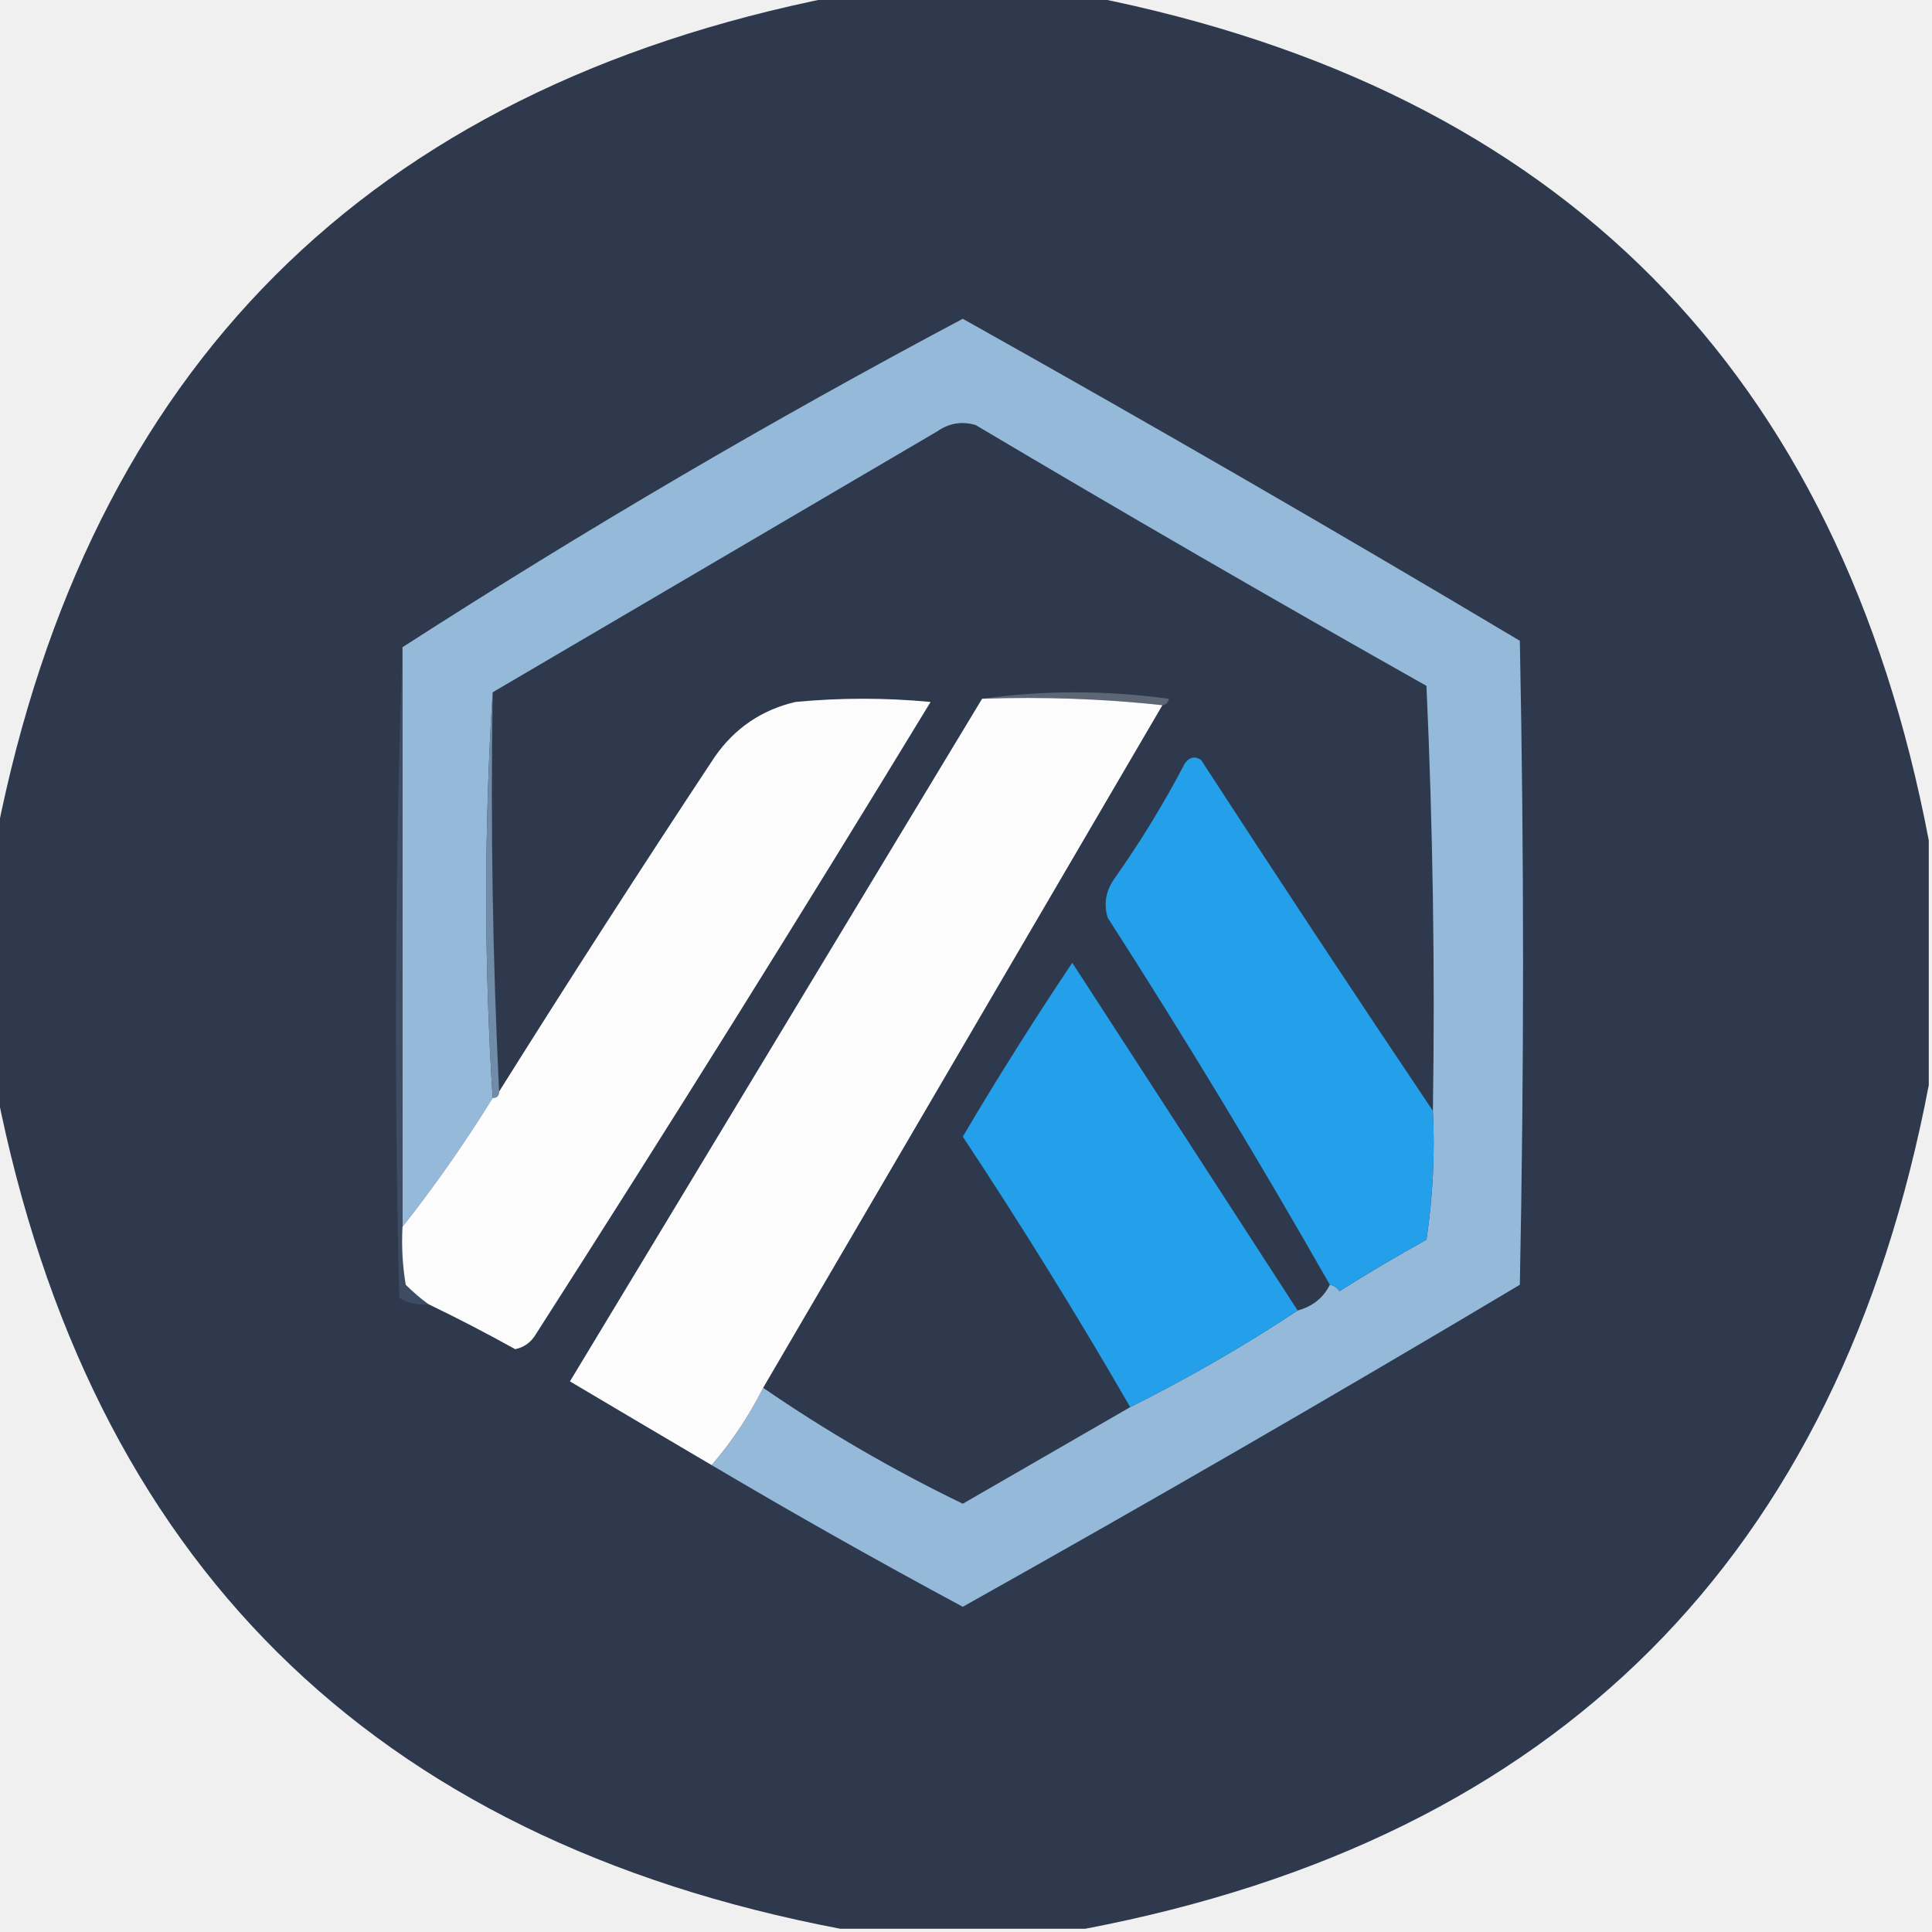
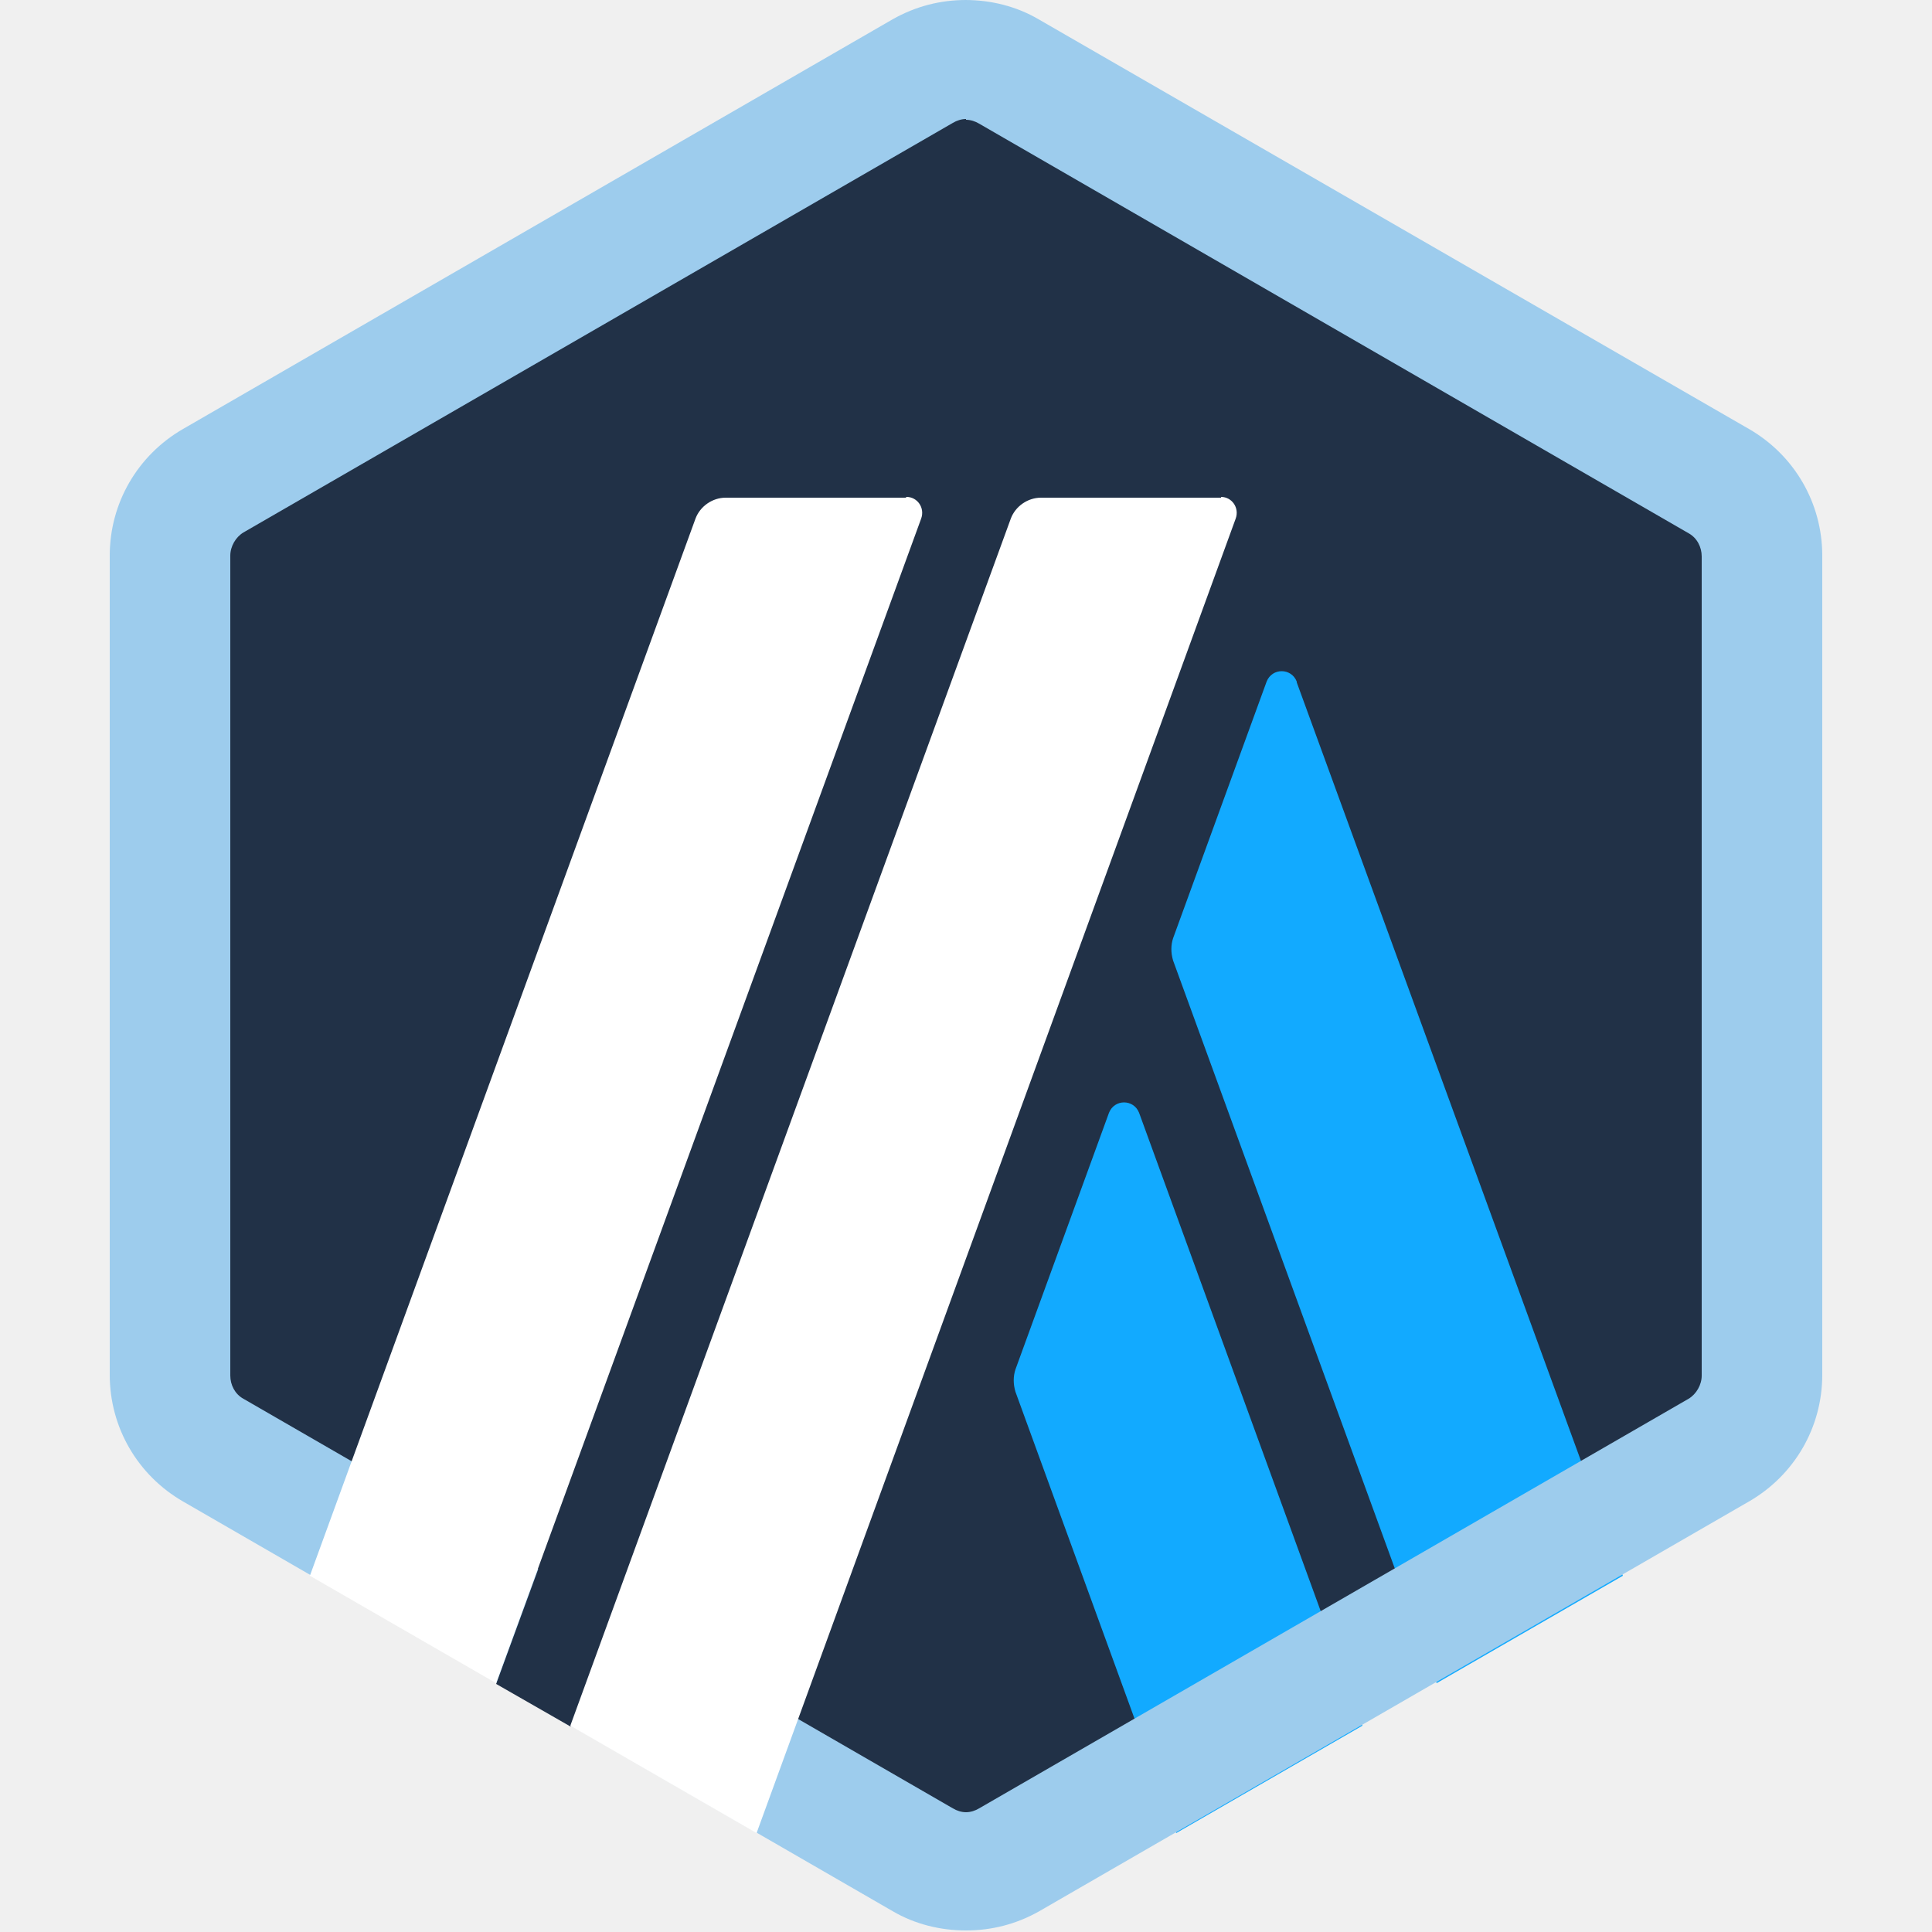
- <svg xmlns="http://www.w3.org/2000/svg" version="1.1" width="300px" height="300px" style="shape-rendering:geometricPrecision; text-rendering:geometricPrecision; image-rendering:optimizeQuality; fill-rule:evenodd; clip-rule:evenodd">
-   <g>
-     <path style="opacity:0.985" fill="#2c374b" d="M 129.5,-0.5 C 142.833,-0.5 156.167,-0.5 169.5,-0.5C 242.278,13.945 285.611,57.611 299.5,130.5C 299.5,143.167 299.5,155.833 299.5,168.5C 285.496,241.837 241.829,285.504 168.5,299.5C 155.833,299.5 143.167,299.5 130.5,299.5C 57.623,285.624 13.957,242.29 -0.5,169.5C -0.5,156.167 -0.5,142.833 -0.5,129.5C 13.835,57.166 57.168,13.832 129.5,-0.5 Z" />
-   </g>
-   <g>
-     <path style="opacity:1" fill="#95b9d9" d="M 110.5,227.5 C 113.675,223.81 116.342,219.81 118.5,215.5C 128.317,222.247 138.65,228.247 149.5,233.5C 158.192,228.489 166.859,223.489 175.5,218.5C 184.529,213.99 193.196,208.99 201.5,203.5C 203.826,202.855 205.493,201.522 206.5,199.5C 207.117,199.611 207.617,199.944 208,200.5C 212.418,197.707 216.918,195.041 221.5,192.5C 222.497,185.866 222.83,179.2 222.5,172.5C 222.833,150.49 222.5,128.49 221.5,106.5C 198.003,93.253 174.67,79.753 151.5,66C 149.365,65.365 147.365,65.699 145.5,67C 122.437,80.526 99.437,94.026 76.5,107.5C 75.167,128.5 75.167,149.5 76.5,170.5C 72.19,177.466 67.523,184.133 62.5,190.5C 62.5,160.5 62.5,130.5 62.5,100.5C 90.705,82.329 119.705,65.329 149.5,49.5C 178.541,65.772 207.374,82.438 236,99.5C 236.667,132.833 236.667,166.167 236,199.5C 207.374,216.562 178.541,233.228 149.5,249.5C 136.281,242.395 123.281,235.061 110.5,227.5 Z" />
-   </g>
-   <g>
-     <path style="opacity:1" fill="#3e4c63" d="M 62.5,100.5 C 62.5,130.5 62.5,160.5 62.5,190.5C 62.335,193.518 62.502,196.518 63,199.5C 64.145,200.636 65.312,201.636 66.5,202.5C 64.856,202.714 63.356,202.38 62,201.5C 61.169,167.664 61.336,133.998 62.5,100.5 Z" />
-   </g>
-   <g>
-     <path style="opacity:1" fill="#718ca8" d="M 76.5,107.5 C 76.169,128.34 76.503,149.007 77.5,169.5C 77.5,170.167 77.167,170.5 76.5,170.5C 75.167,149.5 75.167,128.5 76.5,107.5 Z" />
-   </g>
-   <g>
-     <path style="opacity:1" fill="#5d6675" d="M 152.5,108.5 C 162.008,107.177 171.675,107.177 181.5,108.5C 181.376,109.107 181.043,109.44 180.5,109.5C 171.348,108.506 162.015,108.173 152.5,108.5 Z" />
-   </g>
-   <g>
-     <path style="opacity:1" fill="#fcfcfc" d="M 66.5,202.5 C 65.312,201.636 64.145,200.636 63,199.5C 62.502,196.518 62.335,193.518 62.5,190.5C 67.523,184.133 72.19,177.466 76.5,170.5C 77.167,170.5 77.5,170.167 77.5,169.5C 88.443,152.05 99.61,134.717 111,117.5C 114.092,113.072 118.259,110.239 123.5,109C 130.5,108.333 137.5,108.333 144.5,109C 124.376,142.085 103.876,174.919 83,207.5C 82.261,208.574 81.261,209.241 80,209.5C 75.567,207.034 71.067,204.7 66.5,202.5 Z" />
-   </g>
-   <g>
-     <path style="opacity:1" fill="#fcfcfc" d="M 152.5,108.5 C 162.015,108.173 171.348,108.506 180.5,109.5C 159.833,144.833 139.167,180.167 118.5,215.5C 116.342,219.81 113.675,223.81 110.5,227.5C 103.184,223.194 95.851,218.861 88.5,214.5C 109.845,179.139 131.178,143.806 152.5,108.5 Z" />
-   </g>
-   <g>
-     <path style="opacity:1" fill="#24a0eb" d="M 222.5,172.5 C 222.83,179.2 222.497,185.866 221.5,192.5C 216.918,195.041 212.418,197.707 208,200.5C 207.617,199.944 207.117,199.611 206.5,199.5C 195.514,180.195 184.014,161.195 172,142.5C 171.365,140.365 171.699,138.365 173,136.5C 177.064,130.764 180.73,124.764 184,118.5C 184.718,117.549 185.551,117.383 186.5,118C 198.399,136.318 210.399,154.484 222.5,172.5 Z" />
-   </g>
-   <g>
-     <path style="opacity:1" fill="#24a0eb" d="M 201.5,203.5 C 193.196,208.99 184.529,213.99 175.5,218.5C 167.283,204.27 158.616,190.27 149.5,176.5C 154.917,167.331 160.583,158.331 166.5,149.5C 178.193,167.518 189.86,185.518 201.5,203.5 Z" />
+ <svg xmlns="http://www.w3.org/2000/svg" version="1.1" id="Layer_1" x="0px" y="0px" viewBox="0 0 2500 2500" style="enable-background:new 0 0 2500 2500;" xml:space="preserve">
+   <style type="text/css">
+ 	.st0{fill:none;}
+ 	.st1{fill:#213147;}
+ 	.st2{fill:#12AAFF;}
+ 	.st3{fill:#9DCCED;}
+ 	.st4{fill:#FFFFFF;}
+ </style>
+   <g id="Layer_x0020_1">
+     <g id="_2405588477232">
+       <rect class="st0" width="2500" height="2500" />
+       <g>
+         <g>
+           <path class="st1" d="M226,760v980c0,63,33,120,88,152l849,490c54,31,121,31,175,0l849-490c54-31,88-89,88-152V760      c0-63-33-120-88-152l-849-490c-54-31-121-31-175,0L314,608c-54,31-87,89-87,152H226z" />
+           <g>
+             <g>
+               <g>
+                 <path class="st2" d="M1435,1440l-121,332c-3,9-3,19,0,29l208,571l241-139l-289-793C1467,1422,1442,1422,1435,1440z" />
+               </g>
+               <g>
+                 <path class="st2" d="M1678,882c-7-18-32-18-39,0l-121,332c-3,9-3,19,0,29l341,935l241-139L1678,883V882z" />
+               </g>
+             </g>
+           </g>
+           <g>
+             <path class="st3" d="M1250,155c6,0,12,2,17,5l918,530c11,6,17,18,17,30v1060c0,12-7,24-17,30l-918,530c-5,3-11,5-17,5       s-12-2-17-5l-918-530c-11-6-17-18-17-30V719c0-12,7-24,17-30l918-530c5-3,11-5,17-5l0,0V155z M1250,0c-33,0-65,8-95,25L237,555       c-59,34-95,96-95,164v1060c0,68,36,130,95,164l918,530c29,17,62,25,95,25s65-8,95-25l918-530c59-34,95-96,95-164V719       c0-68-36-130-95-164L1344,25c-29-17-62-25-95-25l0,0H1250z" />
+           </g>
+           <polygon class="st1" points="642,2179 727,1947 897,2088 738,2234     " />
+           <g>
+             <path class="st4" d="M1172,644H939c-17,0-33,11-39,27L401,2039l241,139l550-1507c5-14-5-28-19-28L1172,644z" />
+             <path class="st4" d="M1580,644h-233c-17,0-33,11-39,27L738,2233l241,139l620-1701c5-14-5-28-19-28V644z" />
+           </g>
+         </g>
+       </g>
+     </g>
  </g>
</svg>
